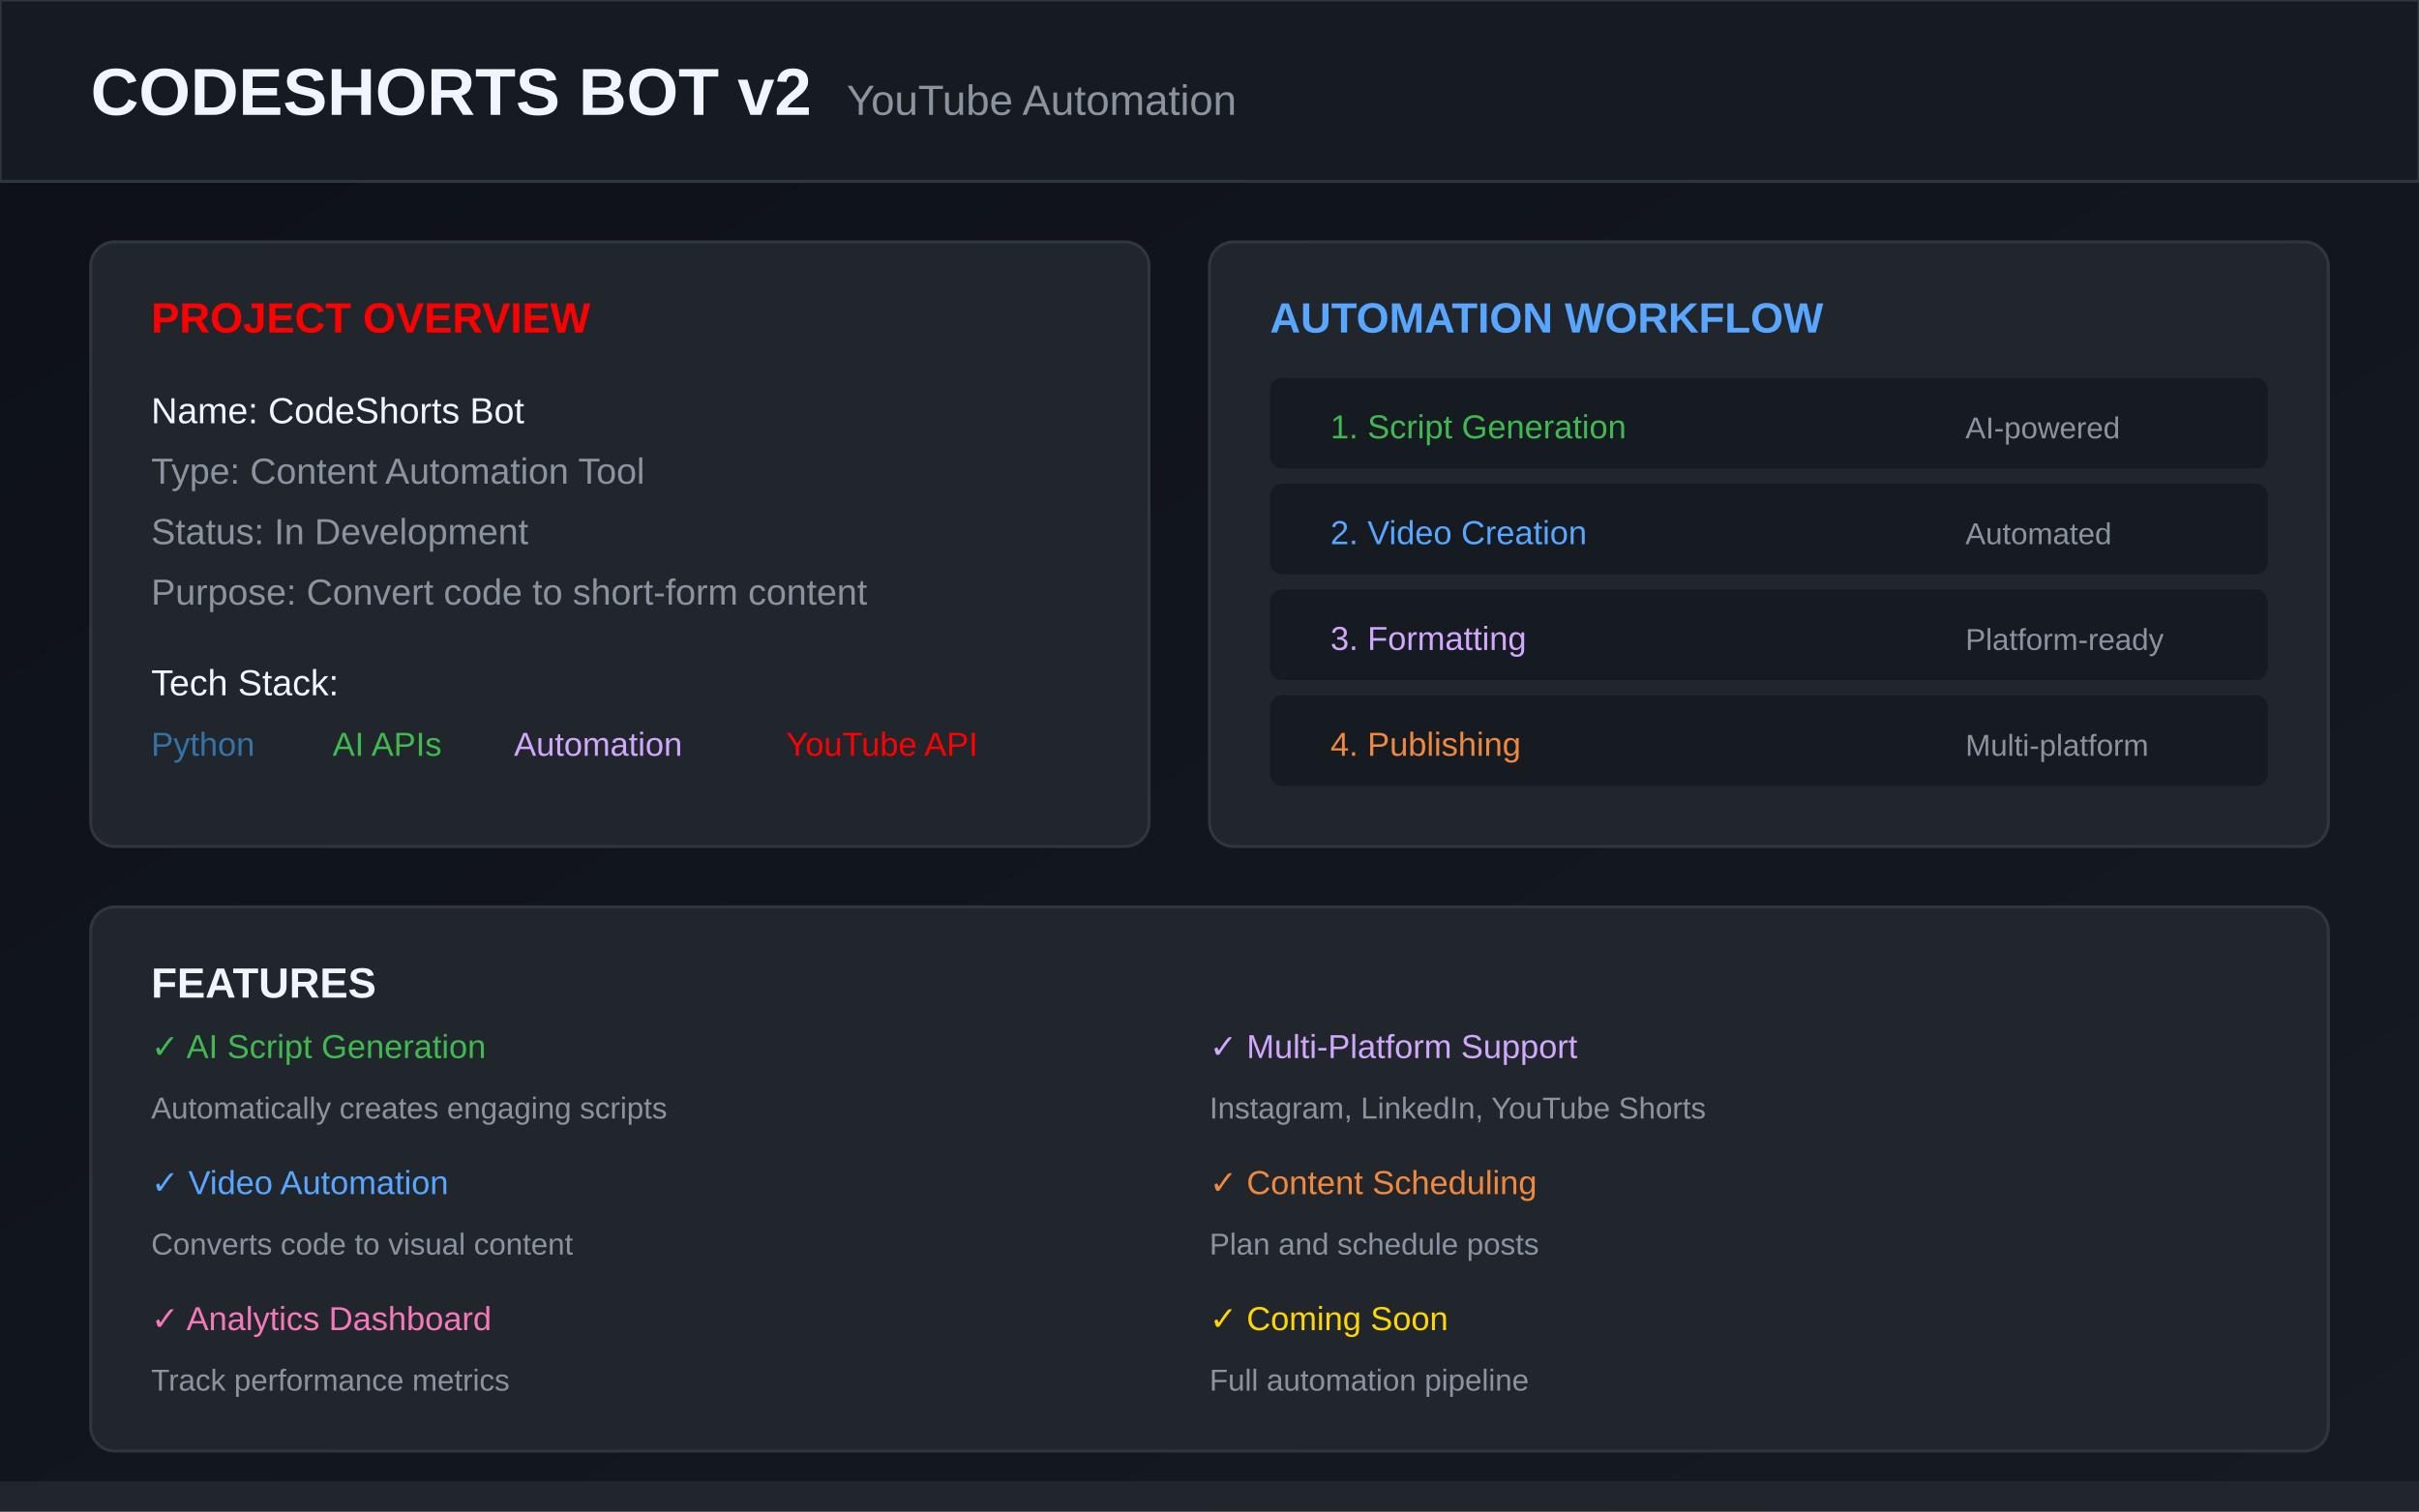
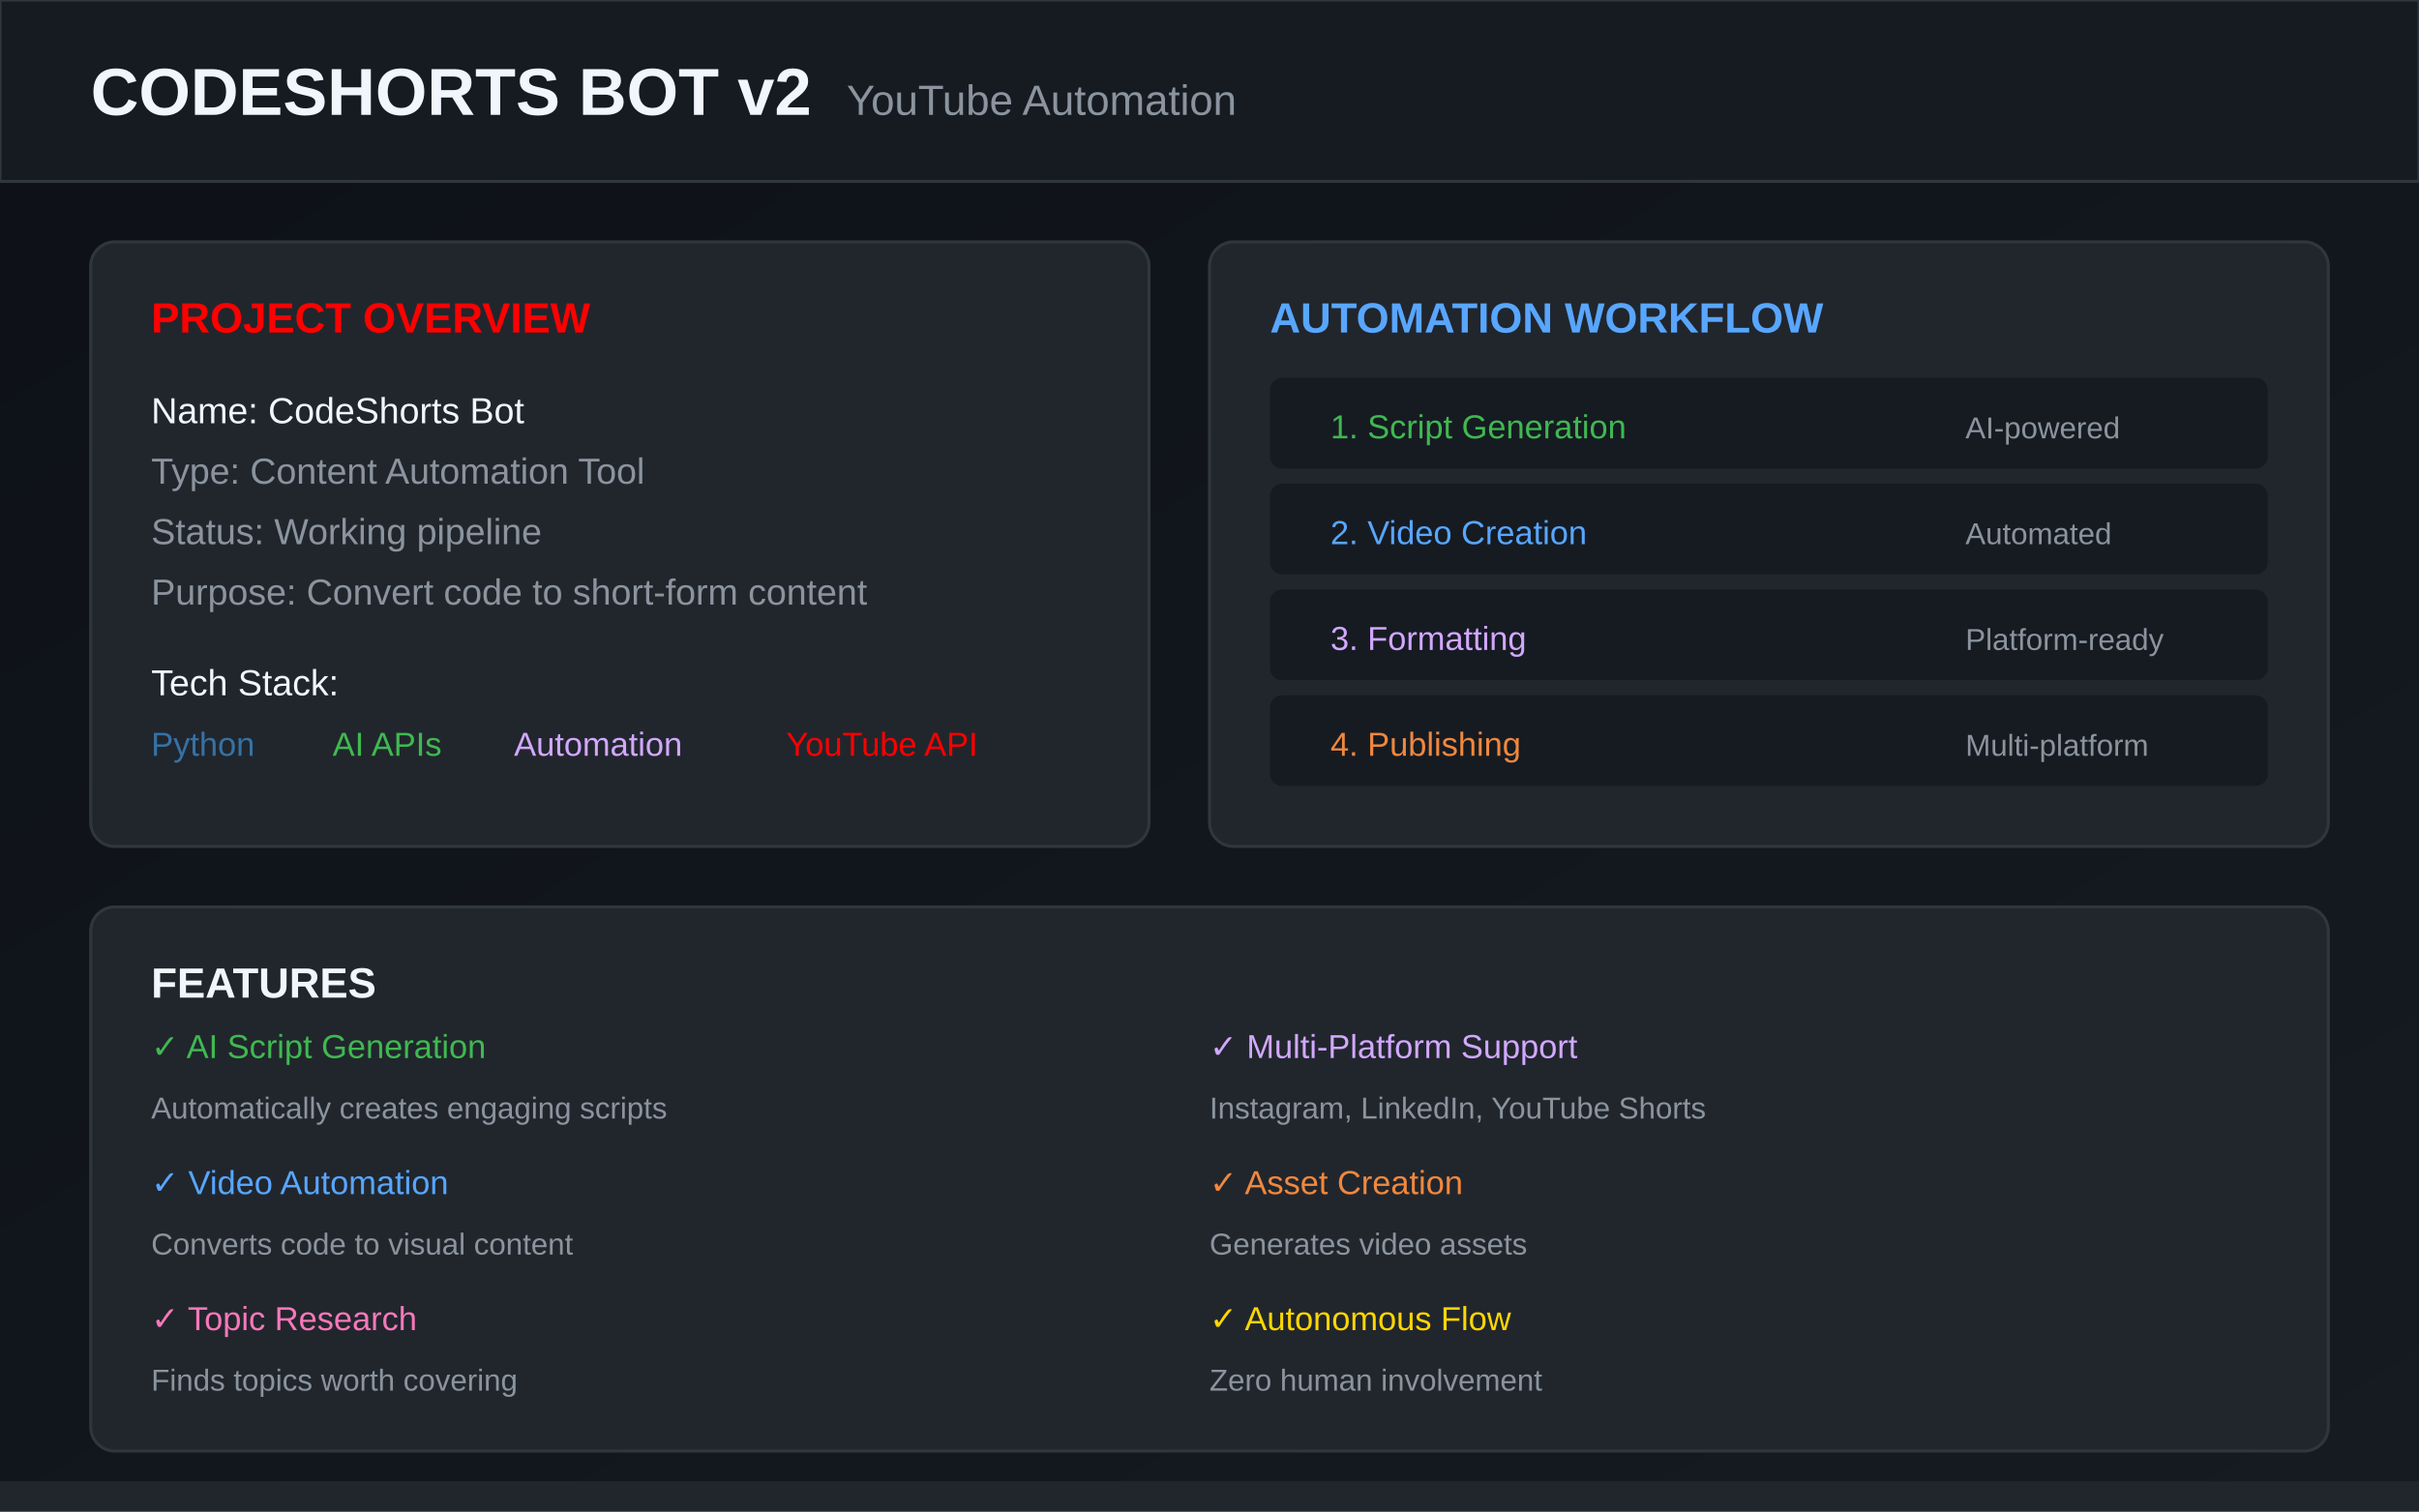
<svg xmlns="http://www.w3.org/2000/svg" viewBox="0 0 800 500">
  <defs>
    <linearGradient id="bgGrad" x1="0%" y1="0%" x2="100%" y2="100%">
      <stop offset="0%" style="stop-color:#0d1117" />
      <stop offset="100%" style="stop-color:#161b22" />
    </linearGradient>
  </defs>
  <rect width="800" height="500" fill="url(#bgGrad)" />
  <rect x="0" y="0" width="800" height="60" fill="#161b22" stroke="#30363d" stroke-width="1" />
  <text x="30" y="38" font-family="Segoe UI, Arial" font-size="22" fill="#f0f6fc" font-weight="bold">CODESHORTS BOT v2</text>
  <text x="280" y="38" font-family="Segoe UI, Arial" font-size="14" fill="#8b949e">YouTube Automation</text>
  <g transform="translate(30, 80)">
    <rect x="0" y="0" width="350" height="200" rx="8" fill="#21262d" stroke="#30363d" />
    <text x="20" y="30" font-family="Segoe UI, Arial" font-size="14" fill="#ff0000" font-weight="bold">PROJECT OVERVIEW</text>
    <text x="20" y="60" font-family="Segoe UI, Arial" font-size="12" fill="#f0f6fc">Name: CodeShorts Bot</text>
    <text x="20" y="80" font-family="Segoe UI, Arial" font-size="12" fill="#8b949e">Type: Content Automation Tool</text>
-     <text x="20" y="100" font-family="Segoe UI, Arial" font-size="12" fill="#8b949e">Status: In Development</text>
+     <text x="20" y="100" font-family="Segoe UI, Arial" font-size="12" fill="#8b949e">Status: Working pipeline</text>
    <text x="20" y="120" font-family="Segoe UI, Arial" font-size="12" fill="#8b949e">Purpose: Convert code to short-form content</text>
    <text x="20" y="150" font-family="Segoe UI, Arial" font-size="12" fill="#f0f6fc">Tech Stack:</text>
    <text x="20" y="170" font-family="Segoe UI, Arial" font-size="11" fill="#3572A5">Python</text>
    <text x="80" y="170" font-family="Segoe UI, Arial" font-size="11" fill="#3fb950">AI APIs</text>
    <text x="140" y="170" font-family="Segoe UI, Arial" font-size="11" fill="#d2a8ff">Automation</text>
    <text x="230" y="170" font-family="Segoe UI, Arial" font-size="11" fill="#ff0000">YouTube API</text>
  </g>
  <g transform="translate(400, 80)">
    <rect x="0" y="0" width="370" height="200" rx="8" fill="#21262d" stroke="#30363d" />
    <text x="20" y="30" font-family="Segoe UI, Arial" font-size="14" fill="#58a6ff" font-weight="bold">AUTOMATION WORKFLOW</text>
    <rect x="20" y="45" width="330" height="30" rx="4" fill="#161b22" />
    <text x="40" y="65" font-family="Segoe UI, Arial" font-size="11" fill="#3fb950">1. Script Generation</text>
    <text x="250" y="65" font-family="Segoe UI, Arial" font-size="10" fill="#8b949e">AI-powered</text>
    <rect x="20" y="80" width="330" height="30" rx="4" fill="#161b22" />
    <text x="40" y="100" font-family="Segoe UI, Arial" font-size="11" fill="#58a6ff">2. Video Creation</text>
    <text x="250" y="100" font-family="Segoe UI, Arial" font-size="10" fill="#8b949e">Automated</text>
    <rect x="20" y="115" width="330" height="30" rx="4" fill="#161b22" />
    <text x="40" y="135" font-family="Segoe UI, Arial" font-size="11" fill="#d2a8ff">3. Formatting</text>
    <text x="250" y="135" font-family="Segoe UI, Arial" font-size="10" fill="#8b949e">Platform-ready</text>
    <rect x="20" y="150" width="330" height="30" rx="4" fill="#161b22" />
    <text x="40" y="170" font-family="Segoe UI, Arial" font-size="11" fill="#f0883e">4. Publishing</text>
    <text x="250" y="170" font-family="Segoe UI, Arial" font-size="10" fill="#8b949e">Multi-platform</text>
  </g>
  <rect x="30" y="300" width="740" height="180" rx="8" fill="#21262d" stroke="#30363d" />
  <text x="50" y="330" font-family="Segoe UI, Arial" font-size="14" fill="#f0f6fc" font-weight="bold">FEATURES</text>
  <g transform="translate(50, 350)">
    <text x="0" y="0" font-family="Segoe UI, Arial" font-size="11" fill="#3fb950">✓ AI Script Generation</text>
    <text x="0" y="20" font-family="Segoe UI, Arial" font-size="10" fill="#8b949e">Automatically creates engaging scripts</text>
    <text x="0" y="45" font-family="Segoe UI, Arial" font-size="11" fill="#58a6ff">✓ Video Automation</text>
    <text x="0" y="65" font-family="Segoe UI, Arial" font-size="10" fill="#8b949e">Converts code to visual content</text>
    <text x="350" y="0" font-family="Segoe UI, Arial" font-size="11" fill="#d2a8ff">✓ Multi-Platform Support</text>
    <text x="350" y="20" font-family="Segoe UI, Arial" font-size="10" fill="#8b949e">Instagram, LinkedIn, YouTube Shorts</text>
-     <text x="350" y="45" font-family="Segoe UI, Arial" font-size="11" fill="#f0883e">✓ Content Scheduling</text>
-     <text x="350" y="65" font-family="Segoe UI, Arial" font-size="10" fill="#8b949e">Plan and schedule posts</text>
-     <text x="0" y="90" font-family="Segoe UI, Arial" font-size="11" fill="#f778ba">✓ Analytics Dashboard</text>
-     <text x="0" y="110" font-family="Segoe UI, Arial" font-size="10" fill="#8b949e">Track performance metrics</text>
-     <text x="350" y="90" font-family="Segoe UI, Arial" font-size="11" fill="#ffd700">✓ Coming Soon</text>
-     <text x="350" y="110" font-family="Segoe UI, Arial" font-size="10" fill="#8b949e">Full automation pipeline</text>
+     <text x="350" y="45" font-family="Segoe UI, Arial" font-size="11" fill="#f0883e">✓ Asset Creation</text>
+     <text x="350" y="65" font-family="Segoe UI, Arial" font-size="10" fill="#8b949e">Generates video assets</text>
+     <text x="0" y="90" font-family="Segoe UI, Arial" font-size="11" fill="#f778ba">✓ Topic Research</text>
+     <text x="0" y="110" font-family="Segoe UI, Arial" font-size="10" fill="#8b949e">Finds topics worth covering</text>
+     <text x="350" y="90" font-family="Segoe UI, Arial" font-size="11" fill="#ffd700">✓ Autonomous Flow</text>
+     <text x="350" y="110" font-family="Segoe UI, Arial" font-size="10" fill="#8b949e">Zero human involvement</text>
  </g>
  <rect x="0" y="490" width="800" height="10" fill="#21262d" />
</svg>
